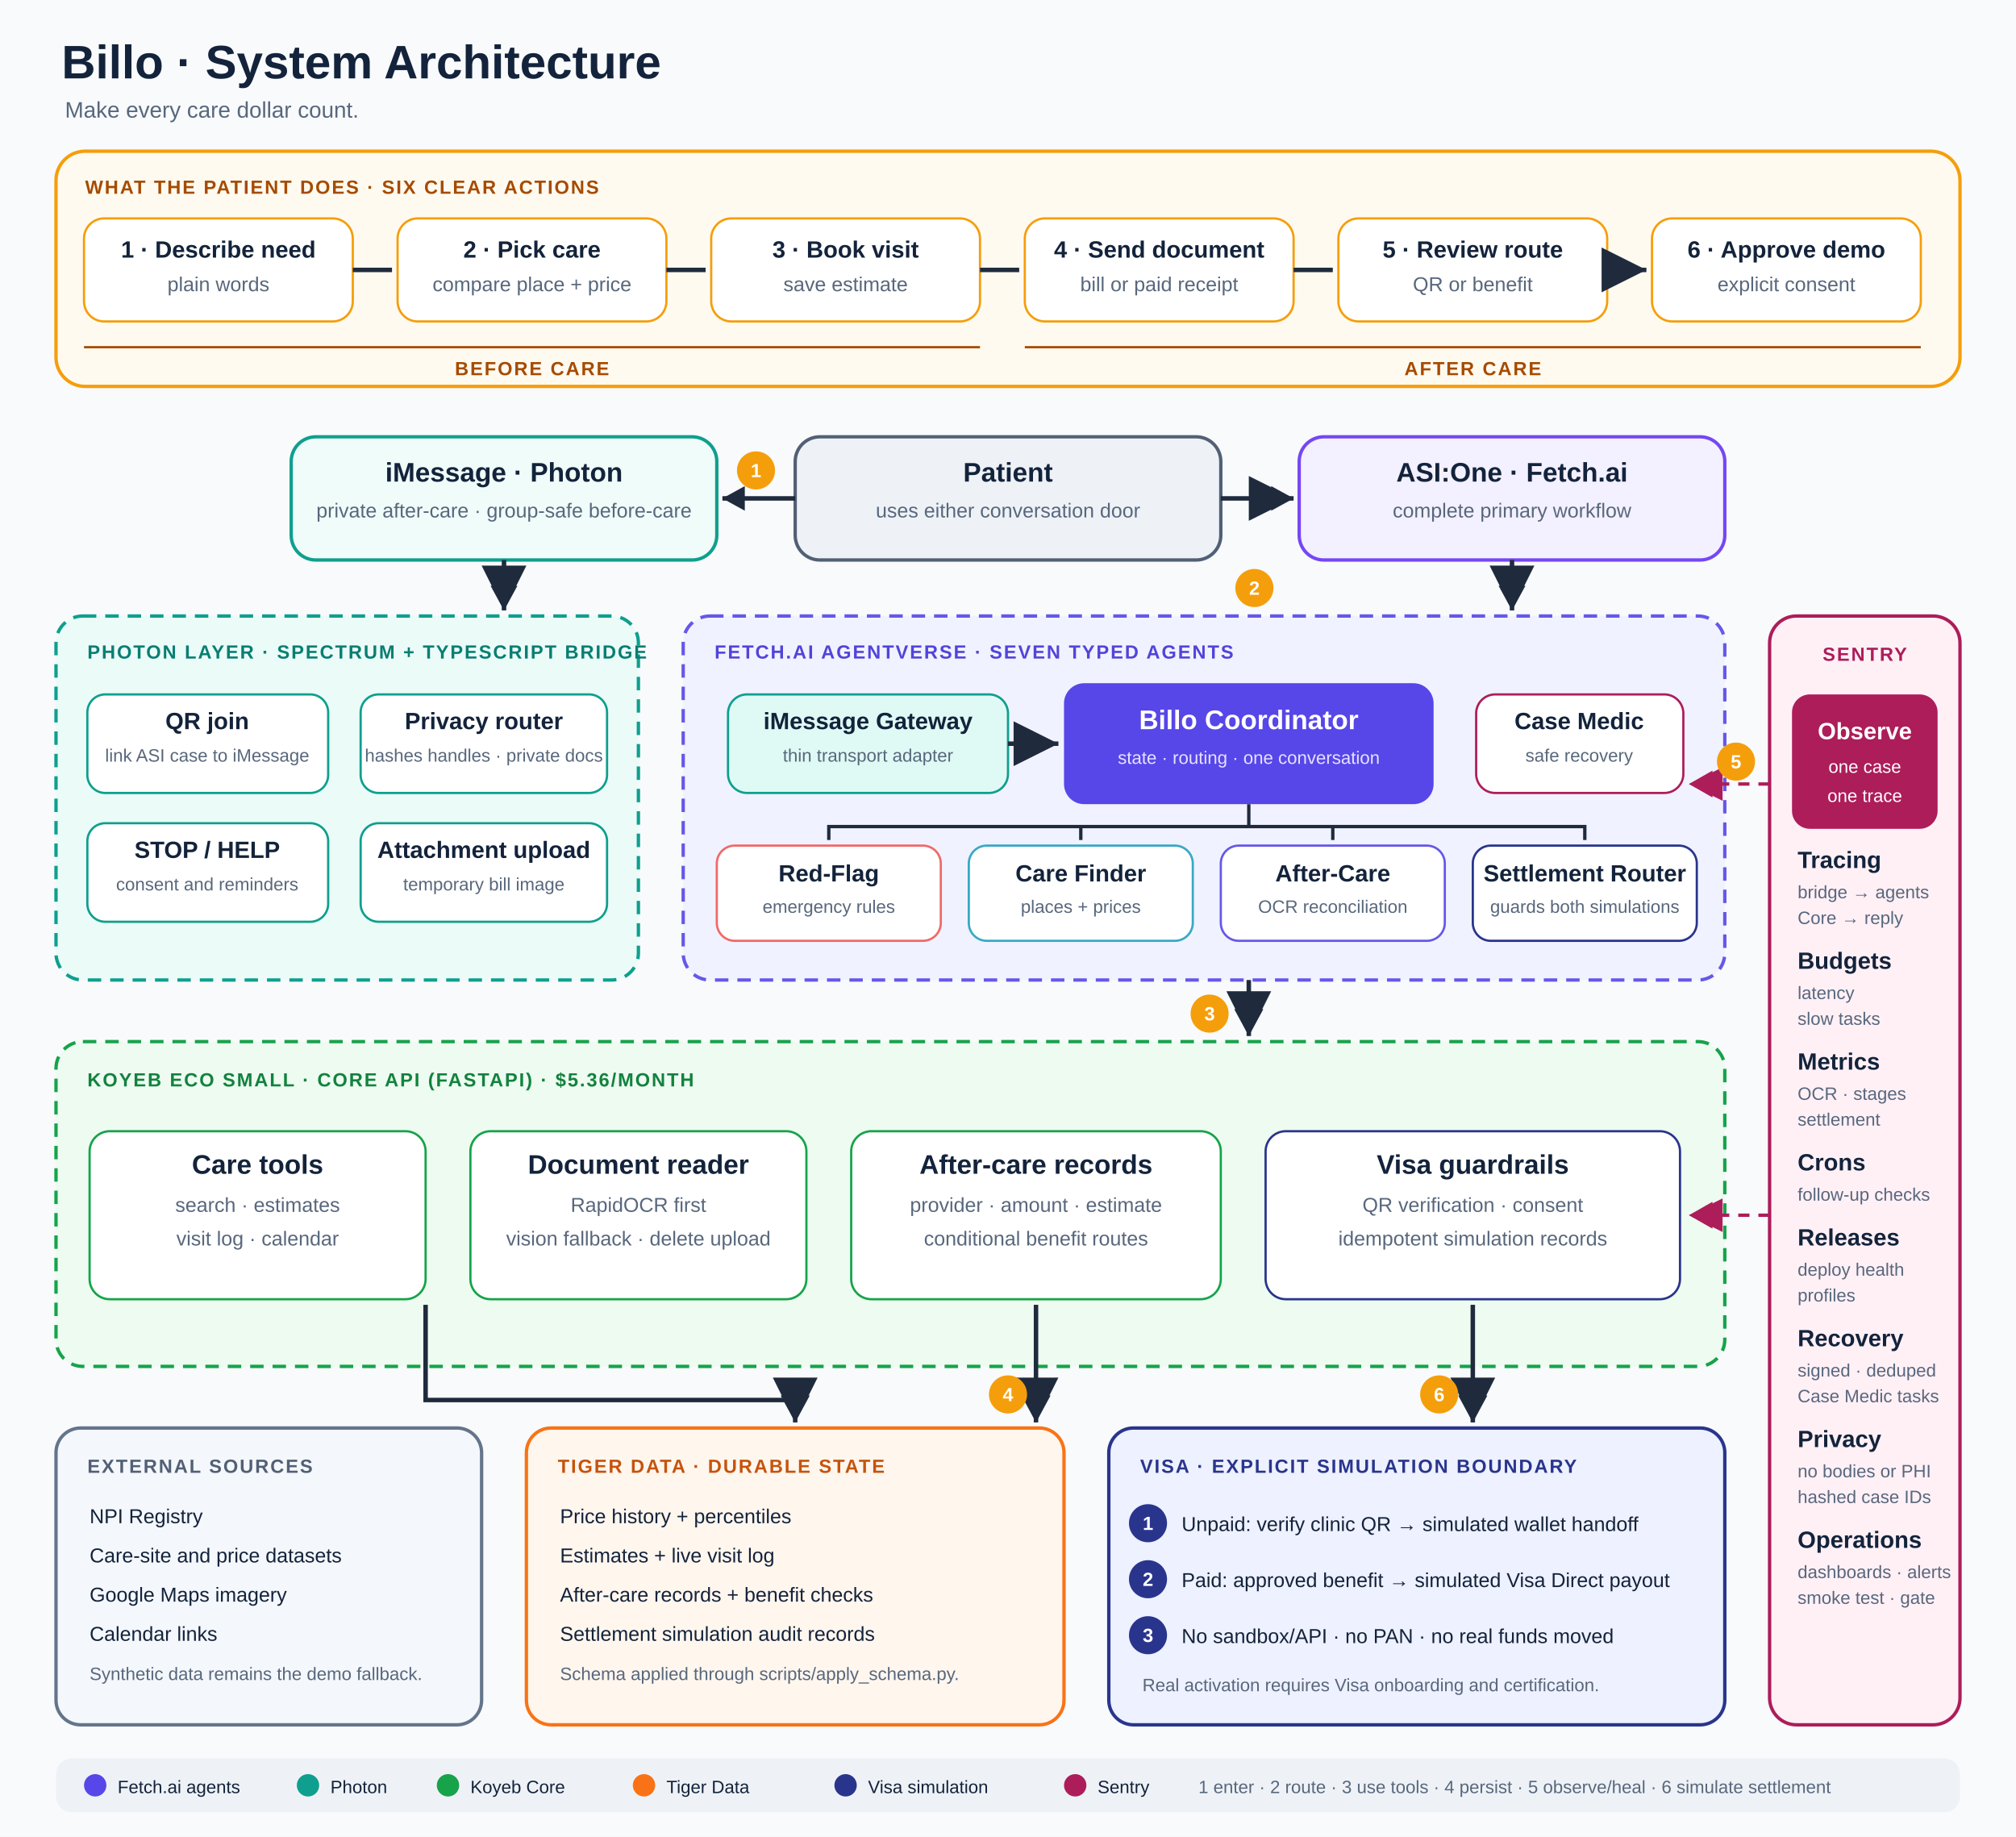
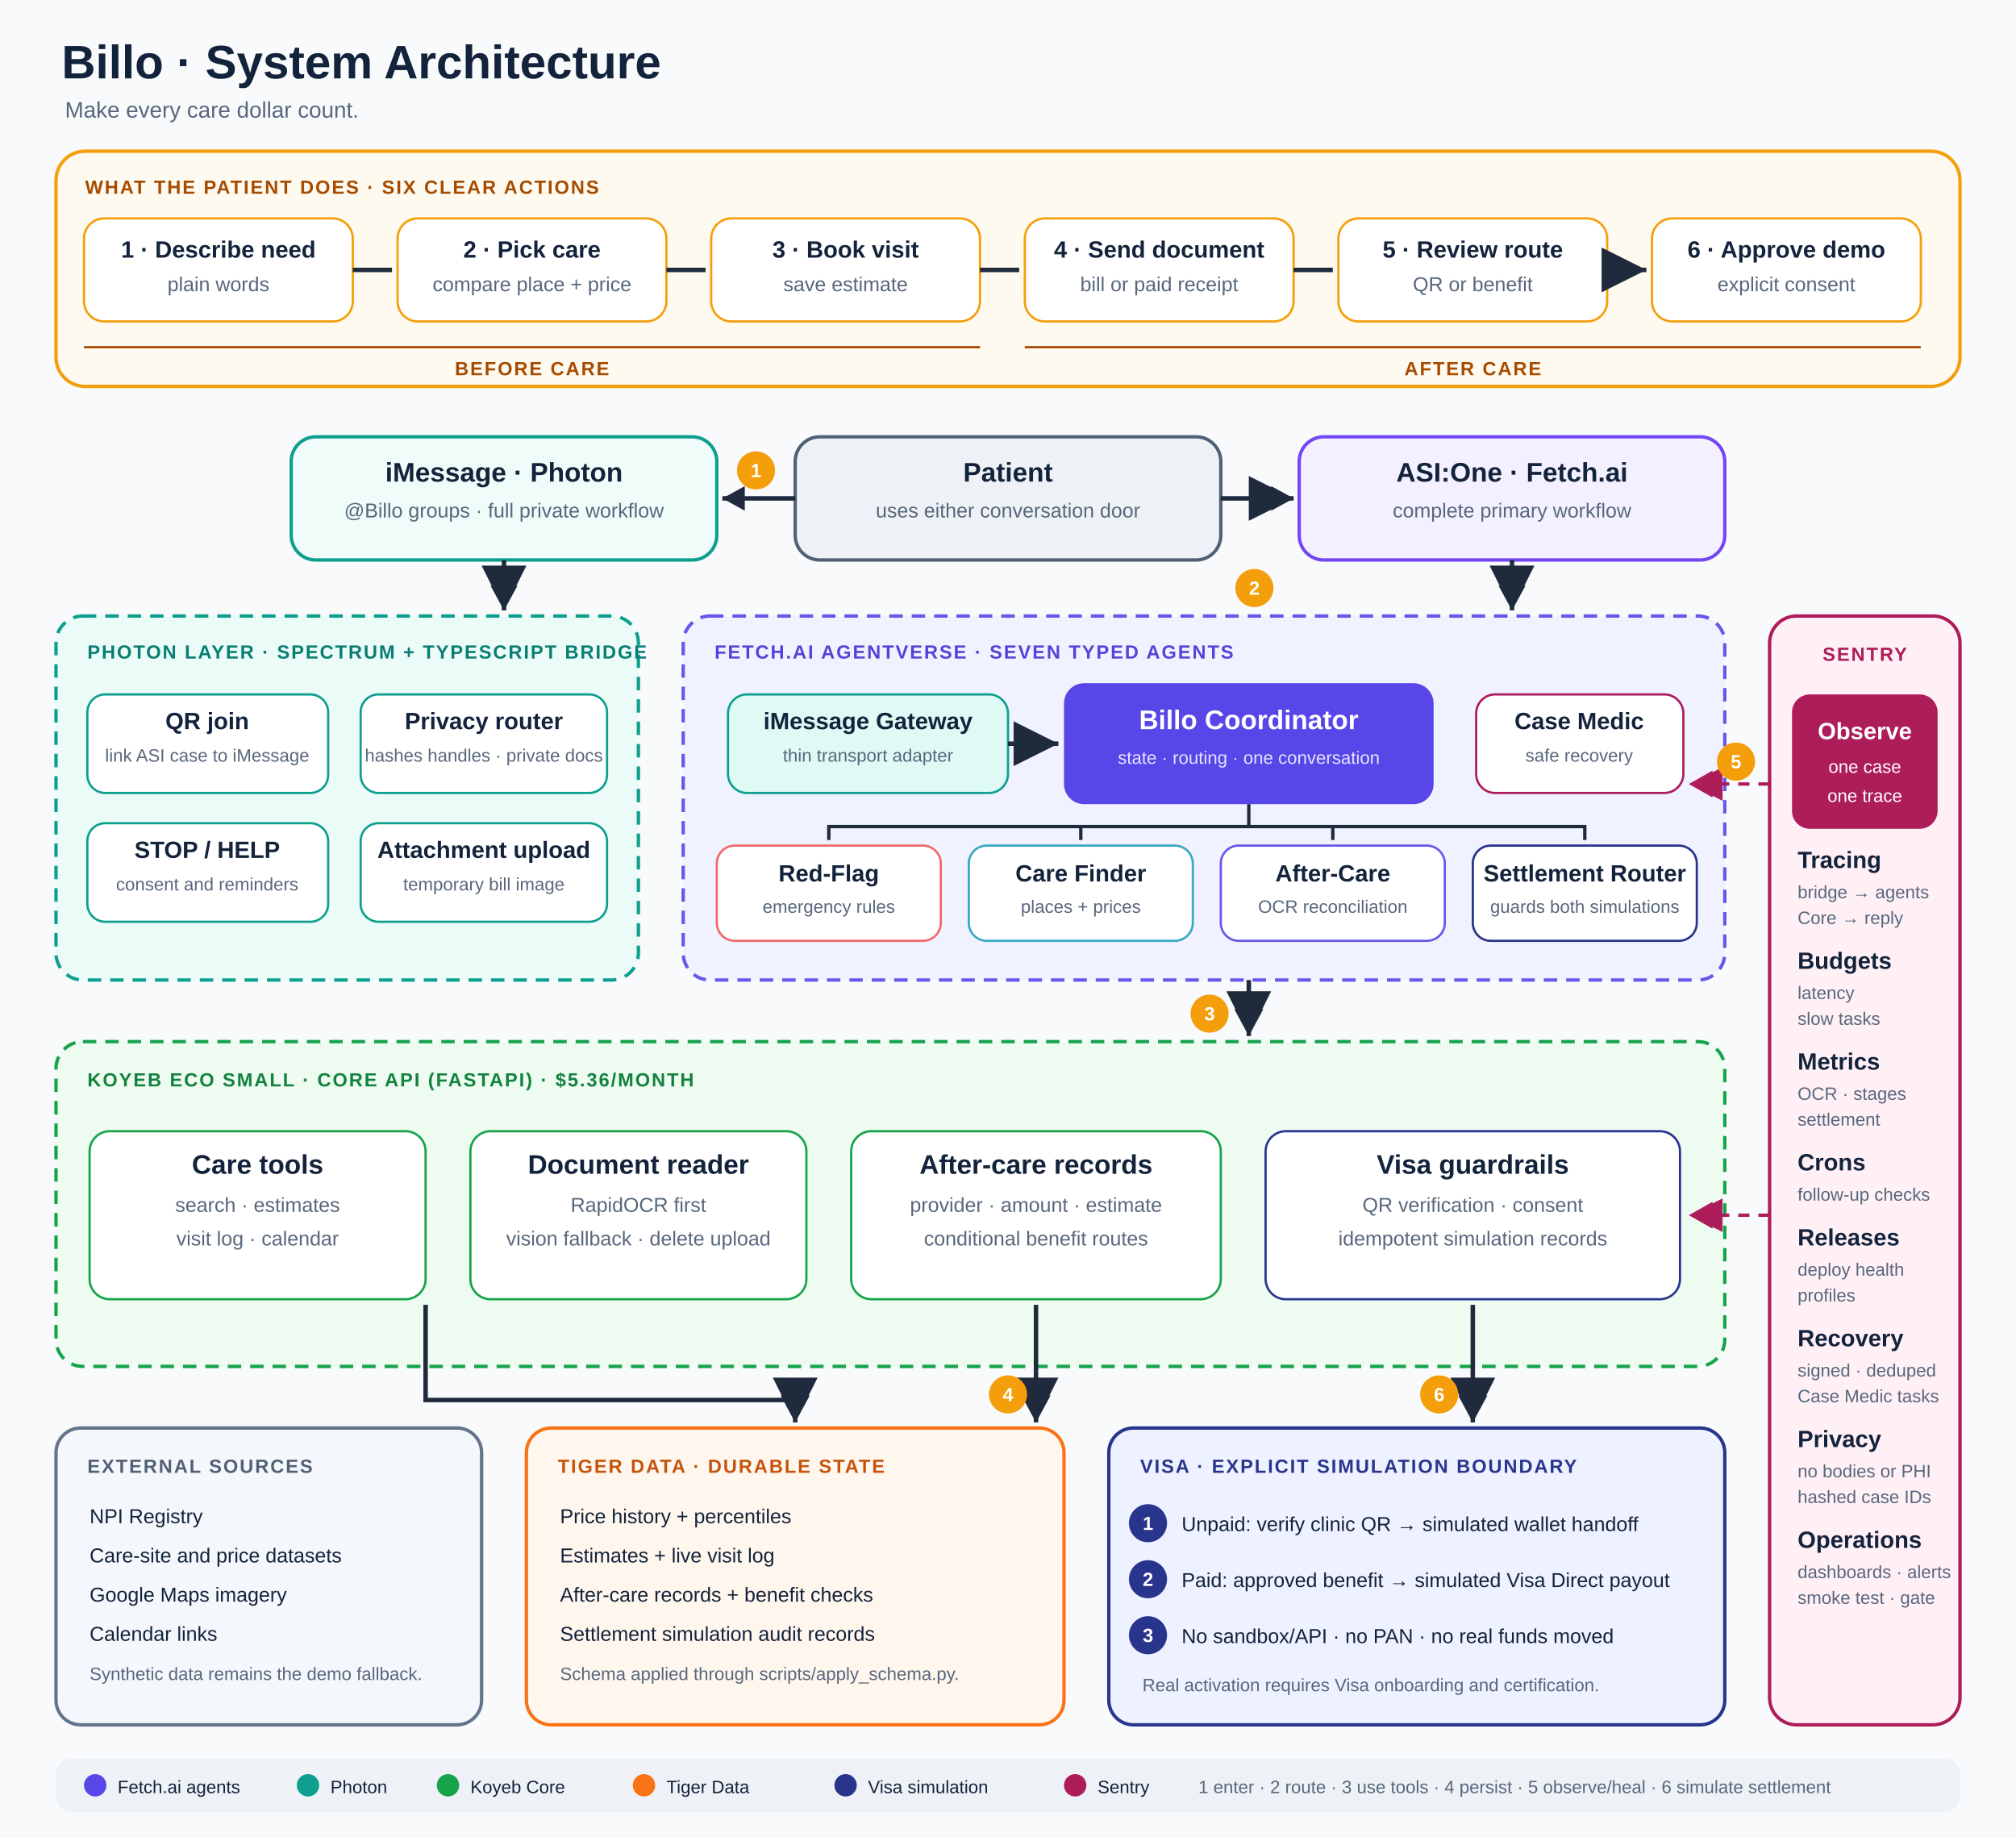
<svg xmlns="http://www.w3.org/2000/svg" width="1800" height="1640" viewBox="0 0 1800 1640">
  <defs>
    <style>
      .bg{fill:#f8fafc}.ink{fill:#13233b}.muted{fill:#58677c}.title{font:700 42px Arial,sans-serif}.sub{font:20px Arial,sans-serif}.h{font:700 24px Arial,sans-serif}.boxh{font:700 21px Arial,sans-serif}.body{font:18px Arial,sans-serif}.small{font:16px Arial,sans-serif}.tiny{font:14px Arial,sans-serif}.label{font:700 17px Arial,sans-serif;letter-spacing:1.4px}.num{font:700 17px Arial,sans-serif;fill:#fff}.arrow{stroke:#1f2b3d;stroke-width:4;fill:none;marker-end:url(#arrow)}.dash{stroke:#ad1d5a;stroke-width:3;stroke-dasharray:10 8;fill:none;marker-end:url(#pinkArrow)}
    </style>
    <marker id="arrow" markerWidth="12" markerHeight="12" refX="10" refY="5" orient="auto">
      <path d="M0,0 L10,5 L0,10 z" fill="#1f2b3d" />
    </marker>
    <marker id="pinkArrow" markerWidth="12" markerHeight="12" refX="10" refY="5" orient="auto">
      <path d="M0,0 L10,5 L0,10 z" fill="#ad1d5a" />
    </marker>
  </defs>
  <rect class="bg" width="1800" height="1640" />
  <text x="55" y="70" class="title ink">Billo · System Architecture</text>
  <text x="58" y="105" class="sub muted">Make every care dollar count.</text>
  <rect x="50" y="135" width="1700" height="210" rx="26" fill="#fffaf0" stroke="#f59e0b" stroke-width="3" />
  <text x="76" y="173" class="label" fill="#a64b00">WHAT THE PATIENT DOES · SIX CLEAR ACTIONS</text>
  <g>
    <rect x="75" y="195" width="240" height="92" rx="18" fill="#fff" stroke="#f59e0b" stroke-width="2" />
    <text x="195" y="230" text-anchor="middle" class="boxh ink">1 · Describe need</text>
    <text x="195" y="260" text-anchor="middle" class="body muted">plain words</text>
    <rect x="355" y="195" width="240" height="92" rx="18" fill="#fff" stroke="#f59e0b" stroke-width="2" />
    <text x="475" y="230" text-anchor="middle" class="boxh ink">2 · Pick care</text>
    <text x="475" y="260" text-anchor="middle" class="body muted">compare place + price</text>
    <rect x="635" y="195" width="240" height="92" rx="18" fill="#fff" stroke="#f59e0b" stroke-width="2" />
    <text x="755" y="230" text-anchor="middle" class="boxh ink">3 · Book visit</text>
    <text x="755" y="260" text-anchor="middle" class="body muted">save estimate</text>
    <rect x="915" y="195" width="240" height="92" rx="18" fill="#fff" stroke="#f59e0b" stroke-width="2" />
    <text x="1035" y="230" text-anchor="middle" class="boxh ink">4 · Send document</text>
    <text x="1035" y="260" text-anchor="middle" class="body muted">bill or paid receipt</text>
    <rect x="1195" y="195" width="240" height="92" rx="18" fill="#fff" stroke="#f59e0b" stroke-width="2" />
    <text x="1315" y="230" text-anchor="middle" class="boxh ink">5 · Review route</text>
    <text x="1315" y="260" text-anchor="middle" class="body muted">QR or benefit</text>
    <rect x="1475" y="195" width="240" height="92" rx="18" fill="#fff" stroke="#f59e0b" stroke-width="2" />
    <text x="1595" y="230" text-anchor="middle" class="boxh ink">6 · Approve demo</text>
    <text x="1595" y="260" text-anchor="middle" class="body muted">explicit consent</text>
    <path d="M315 241 H350 M595 241 H630 M875 241 H910 M1155 241 H1190 M1435 241 H1470" class="arrow" />
    <path d="M75 310 H875" stroke="#a64b00" stroke-width="2" />
    <text x="475" y="335" text-anchor="middle" class="label" fill="#a64b00">BEFORE CARE</text>
    <path d="M915 310 H1715" stroke="#a64b00" stroke-width="2" />
    <text x="1315" y="335" text-anchor="middle" class="label" fill="#a64b00">AFTER CARE</text>
  </g>
  <rect x="260" y="390" width="380" height="110" rx="22" fill="#effcf9" stroke="#0f9f8e" stroke-width="3" />
  <text x="450" y="430" text-anchor="middle" class="h ink">iMessage · Photon</text>
-   <text x="450" y="462" text-anchor="middle" class="body muted">private after-care · group-safe before-care</text>
+   <text x="450" y="462" text-anchor="middle" class="body muted">@Billo groups · full private workflow</text>
  <rect x="710" y="390" width="380" height="110" rx="22" fill="#eef2f7" stroke="#526075" stroke-width="3" />
  <text x="900" y="430" text-anchor="middle" class="h ink">Patient</text>
  <text x="900" y="462" text-anchor="middle" class="body muted">uses either conversation door</text>
  <rect x="1160" y="390" width="380" height="110" rx="22" fill="#f3f0ff" stroke="#7547f3" stroke-width="3" />
  <text x="1350" y="430" text-anchor="middle" class="h ink">ASI:One · Fetch.ai</text>
  <text x="1350" y="462" text-anchor="middle" class="body muted">complete primary workflow</text>
  <path d="M710 445 H645 M1090 445 H1155" class="arrow" />
  <rect x="50" y="550" width="520" height="325" rx="24" fill="#eafbf8" stroke="#0f9f8e" stroke-width="3" stroke-dasharray="12 8" />
  <text x="78" y="588" class="label" fill="#087e72">PHOTON LAYER · SPECTRUM + TYPESCRIPT BRIDGE</text>
  <rect x="78" y="620" width="215" height="88" rx="16" fill="#fff" stroke="#0f9f8e" stroke-width="2" />
  <text x="185" y="651" text-anchor="middle" class="boxh ink">QR join</text>
  <text x="185" y="680" text-anchor="middle" class="small muted">link ASI case to iMessage</text>
  <rect x="322" y="620" width="220" height="88" rx="16" fill="#fff" stroke="#0f9f8e" stroke-width="2" />
  <text x="432" y="651" text-anchor="middle" class="boxh ink">Privacy router</text>
  <text x="432" y="680" text-anchor="middle" class="small muted">hashes handles · private docs</text>
  <rect x="78" y="735" width="215" height="88" rx="16" fill="#fff" stroke="#0f9f8e" stroke-width="2" />
  <text x="185" y="766" text-anchor="middle" class="boxh ink">STOP / HELP</text>
  <text x="185" y="795" text-anchor="middle" class="small muted">consent and reminders</text>
  <rect x="322" y="735" width="220" height="88" rx="16" fill="#fff" stroke="#0f9f8e" stroke-width="2" />
  <text x="432" y="766" text-anchor="middle" class="boxh ink">Attachment upload</text>
  <text x="432" y="795" text-anchor="middle" class="small muted">temporary bill image</text>
  <path d="M450 500 V545" class="arrow" />
  <rect x="610" y="550" width="930" height="325" rx="24" fill="#f1f2ff" stroke="#6658e8" stroke-width="3" stroke-dasharray="12 8" />
  <text x="638" y="588" class="label" fill="#5144d9">FETCH.AI AGENTVERSE · SEVEN TYPED AGENTS</text>
  <rect x="650" y="620" width="250" height="88" rx="17" fill="#dffaf5" stroke="#0f9f8e" stroke-width="2" />
  <text x="775" y="651" text-anchor="middle" class="boxh ink">iMessage Gateway</text>
  <text x="775" y="680" text-anchor="middle" class="small muted">thin transport adapter</text>
  <rect x="950" y="610" width="330" height="108" rx="18" fill="#5747e8" />
  <text x="1115" y="651" text-anchor="middle" class="h" fill="#fff">Billo Coordinator</text>
  <text x="1115" y="682" text-anchor="middle" class="small" fill="#e6e2ff">state · routing · one conversation</text>
  <path d="M900 664 H945" class="arrow" />
  <rect x="1318" y="620" width="185" height="88" rx="17" fill="#fff" stroke="#ad1d5a" stroke-width="2" />
  <text x="1410" y="651" text-anchor="middle" class="boxh ink">Case Medic</text>
  <text x="1410" y="680" text-anchor="middle" class="small muted">safe recovery</text>
  <rect x="640" y="755" width="200" height="85" rx="16" fill="#fff" stroke="#ef6a6a" stroke-width="2" />
  <text x="740" y="787" text-anchor="middle" class="boxh ink">Red-Flag</text>
  <text x="740" y="815" text-anchor="middle" class="small muted">emergency rules</text>
  <rect x="865" y="755" width="200" height="85" rx="16" fill="#fff" stroke="#39a9c5" stroke-width="2" />
  <text x="965" y="787" text-anchor="middle" class="boxh ink">Care Finder</text>
  <text x="965" y="815" text-anchor="middle" class="small muted">places + prices</text>
  <rect x="1090" y="755" width="200" height="85" rx="16" fill="#fff" stroke="#6658e8" stroke-width="2" />
  <text x="1190" y="787" text-anchor="middle" class="boxh ink">After-Care</text>
  <text x="1190" y="815" text-anchor="middle" class="small muted">OCR reconciliation</text>
  <rect x="1315" y="755" width="200" height="85" rx="16" fill="#fff" stroke="#29358c" stroke-width="2" />
  <text x="1415" y="787" text-anchor="middle" class="boxh ink">Settlement Router</text>
  <text x="1415" y="815" text-anchor="middle" class="small muted">guards both simulations</text>
  <path d="M1115 718 V738 H740 V750 M1115 738 H965 V750 M1115 738 H1190 V750 M1115 738 H1415 V750" stroke="#1f2b3d" stroke-width="3" fill="none" />
  <path d="M1350 500 V545" class="arrow" />
  <rect x="50" y="930" width="1490" height="290" rx="24" fill="#edfbf1" stroke="#16a34a" stroke-width="3" stroke-dasharray="12 8" />
  <text x="78" y="970" class="label" fill="#12823d">KOYEB ECO SMALL · CORE API (FASTAPI) · $5.36/MONTH</text>
  <rect x="80" y="1010" width="300" height="150" rx="18" fill="#fff" stroke="#16a34a" stroke-width="2" />
  <text x="230" y="1048" text-anchor="middle" class="h ink">Care tools</text>
  <text x="230" y="1082" text-anchor="middle" class="body muted">search · estimates</text>
  <text x="230" y="1112" text-anchor="middle" class="body muted">visit log · calendar</text>
  <rect x="420" y="1010" width="300" height="150" rx="18" fill="#fff" stroke="#16a34a" stroke-width="2" />
  <text x="570" y="1048" text-anchor="middle" class="h ink">Document reader</text>
  <text x="570" y="1082" text-anchor="middle" class="body muted">RapidOCR first</text>
  <text x="570" y="1112" text-anchor="middle" class="body muted">vision fallback · delete upload</text>
  <rect x="760" y="1010" width="330" height="150" rx="18" fill="#fff" stroke="#16a34a" stroke-width="2" />
  <text x="925" y="1048" text-anchor="middle" class="h ink">After-care records</text>
  <text x="925" y="1082" text-anchor="middle" class="body muted">provider · amount · estimate</text>
  <text x="925" y="1112" text-anchor="middle" class="body muted">conditional benefit routes</text>
  <rect x="1130" y="1010" width="370" height="150" rx="18" fill="#fff" stroke="#29358c" stroke-width="2" />
  <text x="1315" y="1048" text-anchor="middle" class="h ink">Visa guardrails</text>
  <text x="1315" y="1082" text-anchor="middle" class="body muted">QR verification · consent</text>
  <text x="1315" y="1112" text-anchor="middle" class="body muted">idempotent simulation records</text>
  <path d="M1115 875 V925" class="arrow" />
  <rect x="1580" y="550" width="170" height="990" rx="24" fill="#fff0f6" stroke="#ad1d5a" stroke-width="3" />
  <text x="1665" y="590" text-anchor="middle" class="label" fill="#ad1d5a">SENTRY</text>
  <rect x="1600" y="620" width="130" height="120" rx="16" fill="#ad1d5a" />
  <text x="1665" y="660" text-anchor="middle" class="boxh" fill="#fff">Observe</text>
  <text x="1665" y="690" text-anchor="middle" class="small" fill="#fff">one case</text>
  <text x="1665" y="716" text-anchor="middle" class="small" fill="#fff">one trace</text>
  <text x="1605" y="775" class="boxh ink">Tracing</text>
  <text x="1605" y="802" class="small muted">bridge → agents</text>
  <text x="1605" y="825" class="small muted">Core → reply</text>
  <text x="1605" y="865" class="boxh ink">Budgets</text>
  <text x="1605" y="892" class="small muted">latency</text>
  <text x="1605" y="915" class="small muted">slow tasks</text>
  <text x="1605" y="955" class="boxh ink">Metrics</text>
  <text x="1605" y="982" class="small muted">OCR · stages</text>
  <text x="1605" y="1005" class="small muted">settlement</text>
  <text x="1605" y="1045" class="boxh ink">Crons</text>
  <text x="1605" y="1072" class="small muted">follow-up checks</text>
  <text x="1605" y="1112" class="boxh ink">Releases</text>
  <text x="1605" y="1139" class="small muted">deploy health</text>
  <text x="1605" y="1162" class="small muted">profiles</text>
  <text x="1605" y="1202" class="boxh ink">Recovery</text>
  <text x="1605" y="1229" class="small muted">signed · deduped</text>
  <text x="1605" y="1252" class="small muted">Case Medic tasks</text>
  <text x="1605" y="1292" class="boxh ink">Privacy</text>
  <text x="1605" y="1319" class="small muted">no bodies or PHI</text>
  <text x="1605" y="1342" class="small muted">hashed case IDs</text>
  <text x="1605" y="1382" class="boxh ink">Operations</text>
  <text x="1605" y="1409" class="small muted">dashboards · alerts</text>
  <text x="1605" y="1432" class="small muted">smoke test · gate</text>
  <path d="M1580 700 H1508" class="dash" />
  <path d="M1580 1085 H1508" class="dash" />
  <rect x="50" y="1275" width="380" height="265" rx="22" fill="#f4f7fb" stroke="#64748b" stroke-width="3" />
  <text x="78" y="1315" class="label" fill="#526075">EXTERNAL SOURCES</text>
  <text x="80" y="1360" class="body ink">NPI Registry</text>
  <text x="80" y="1395" class="body ink">Care-site and price datasets</text>
  <text x="80" y="1430" class="body ink">Google Maps imagery</text>
  <text x="80" y="1465" class="body ink">Calendar links</text>
  <text x="80" y="1500" class="small muted">Synthetic data remains the demo fallback.</text>
  <rect x="470" y="1275" width="480" height="265" rx="22" fill="#fff6ee" stroke="#f97316" stroke-width="3" />
  <text x="498" y="1315" class="label" fill="#c6530c">TIGER DATA · DURABLE STATE</text>
  <text x="500" y="1360" class="body ink">Price history + percentiles</text>
  <text x="500" y="1395" class="body ink">Estimates + live visit log</text>
  <text x="500" y="1430" class="body ink">After-care records + benefit checks</text>
  <text x="500" y="1465" class="body ink">Settlement simulation audit records</text>
  <text x="500" y="1500" class="small muted">Schema applied through scripts/apply_schema.py.</text>
  <rect x="990" y="1275" width="550" height="265" rx="22" fill="#eef1ff" stroke="#29358c" stroke-width="3" />
  <text x="1018" y="1315" class="label" fill="#29358c">VISA · EXPLICIT SIMULATION BOUNDARY</text>
  <circle cx="1025" cy="1360" r="17" fill="#29358c" />
  <text x="1025" y="1366" text-anchor="middle" class="num">1</text>
  <text x="1055" y="1367" class="body ink">Unpaid: verify clinic QR → simulated wallet handoff</text>
  <circle cx="1025" cy="1410" r="17" fill="#29358c" />
  <text x="1025" y="1416" text-anchor="middle" class="num">2</text>
  <text x="1055" y="1417" class="body ink">Paid: approved benefit → simulated Visa Direct payout</text>
  <circle cx="1025" cy="1460" r="17" fill="#29358c" />
  <text x="1025" y="1466" text-anchor="middle" class="num">3</text>
  <text x="1055" y="1467" class="body ink">No sandbox/API · no PAN · no real funds moved</text>
  <text x="1020" y="1510" class="small muted">Real activation requires Visa onboarding and certification.</text>
  <path d="M380 1165 V1250 H710 V1270" class="arrow" />
  <path d="M925 1165 V1270" class="arrow" />
  <path d="M1315 1165 V1270" class="arrow" />
  <g fill="#1f2b3d">
    <polygon points="645,445 665,434 665,456" />
    <polygon points="1155,445 1135,434 1135,456" />
    <polygon points="450,545 438,523 462,523" />
    <polygon points="1350,545 1338,523 1362,523" />
    <polygon points="1115,925 1102,901 1128,901" />
    <polygon points="710,1270 697,1246 723,1246" />
    <polygon points="925,1270 912,1246 938,1246" />
    <polygon points="1315,1270 1302,1246 1328,1246" />
  </g>
  <g fill="#ad1d5a">
    <polygon points="1508,700 1529,688 1529,712" />
    <polygon points="1508,1085 1529,1073 1529,1097" />
  </g>
  <g>
    <circle cx="675" cy="420" r="17" fill="#f59e0b" />
    <text x="675" y="426" text-anchor="middle" class="num">1</text>
    <circle cx="1120" cy="525" r="17" fill="#f59e0b" />
    <text x="1120" y="531" text-anchor="middle" class="num">2</text>
    <circle cx="1080" cy="905" r="17" fill="#f59e0b" />
    <text x="1080" y="911" text-anchor="middle" class="num">3</text>
    <circle cx="900" cy="1245" r="17" fill="#f59e0b" />
    <text x="900" y="1251" text-anchor="middle" class="num">4</text>
    <circle cx="1550" cy="680" r="17" fill="#f59e0b" />
    <text x="1550" y="686" text-anchor="middle" class="num">5</text>
    <circle cx="1285" cy="1245" r="17" fill="#f59e0b" />
    <text x="1285" y="1251" text-anchor="middle" class="num">6</text>
  </g>
  <rect x="50" y="1570" width="1700" height="48" rx="14" fill="#eef2f7" />
  <circle cx="85" cy="1594" r="10" fill="#5747e8" />
  <text x="105" y="1601" class="small ink">Fetch.ai agents</text>
  <circle cx="275" cy="1594" r="10" fill="#0f9f8e" />
  <text x="295" y="1601" class="small ink">Photon</text>
  <circle cx="400" cy="1594" r="10" fill="#16a34a" />
  <text x="420" y="1601" class="small ink">Koyeb Core</text>
  <circle cx="575" cy="1594" r="10" fill="#f97316" />
  <text x="595" y="1601" class="small ink">Tiger Data</text>
  <circle cx="755" cy="1594" r="10" fill="#29358c" />
  <text x="775" y="1601" class="small ink">Visa simulation</text>
  <circle cx="960" cy="1594" r="10" fill="#ad1d5a" />
  <text x="980" y="1601" class="small ink">Sentry</text>
  <text x="1070" y="1601" class="small muted">1 enter · 2 route · 3 use tools · 4 persist · 5 observe/heal · 6 simulate settlement</text>
</svg>
